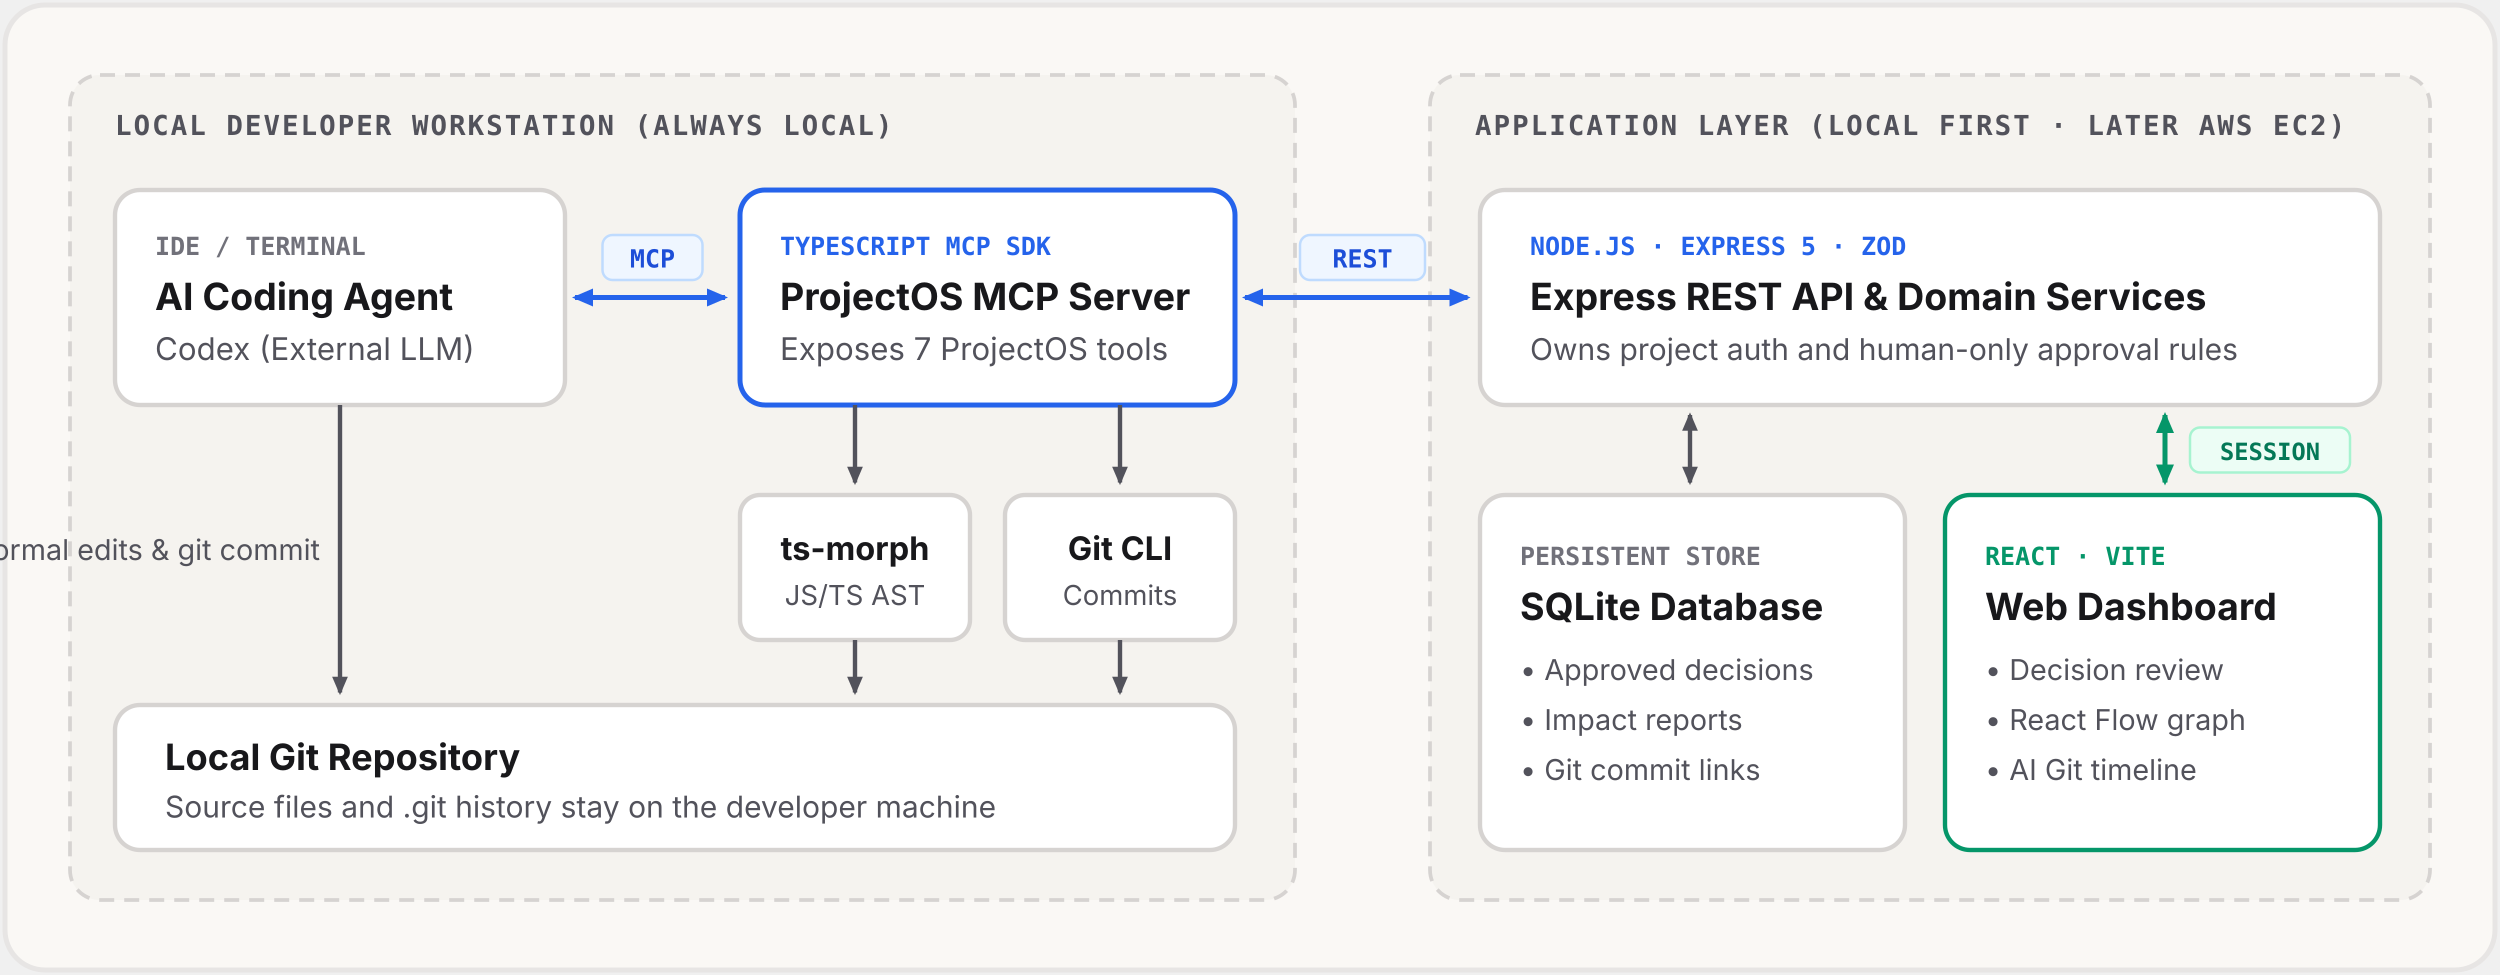
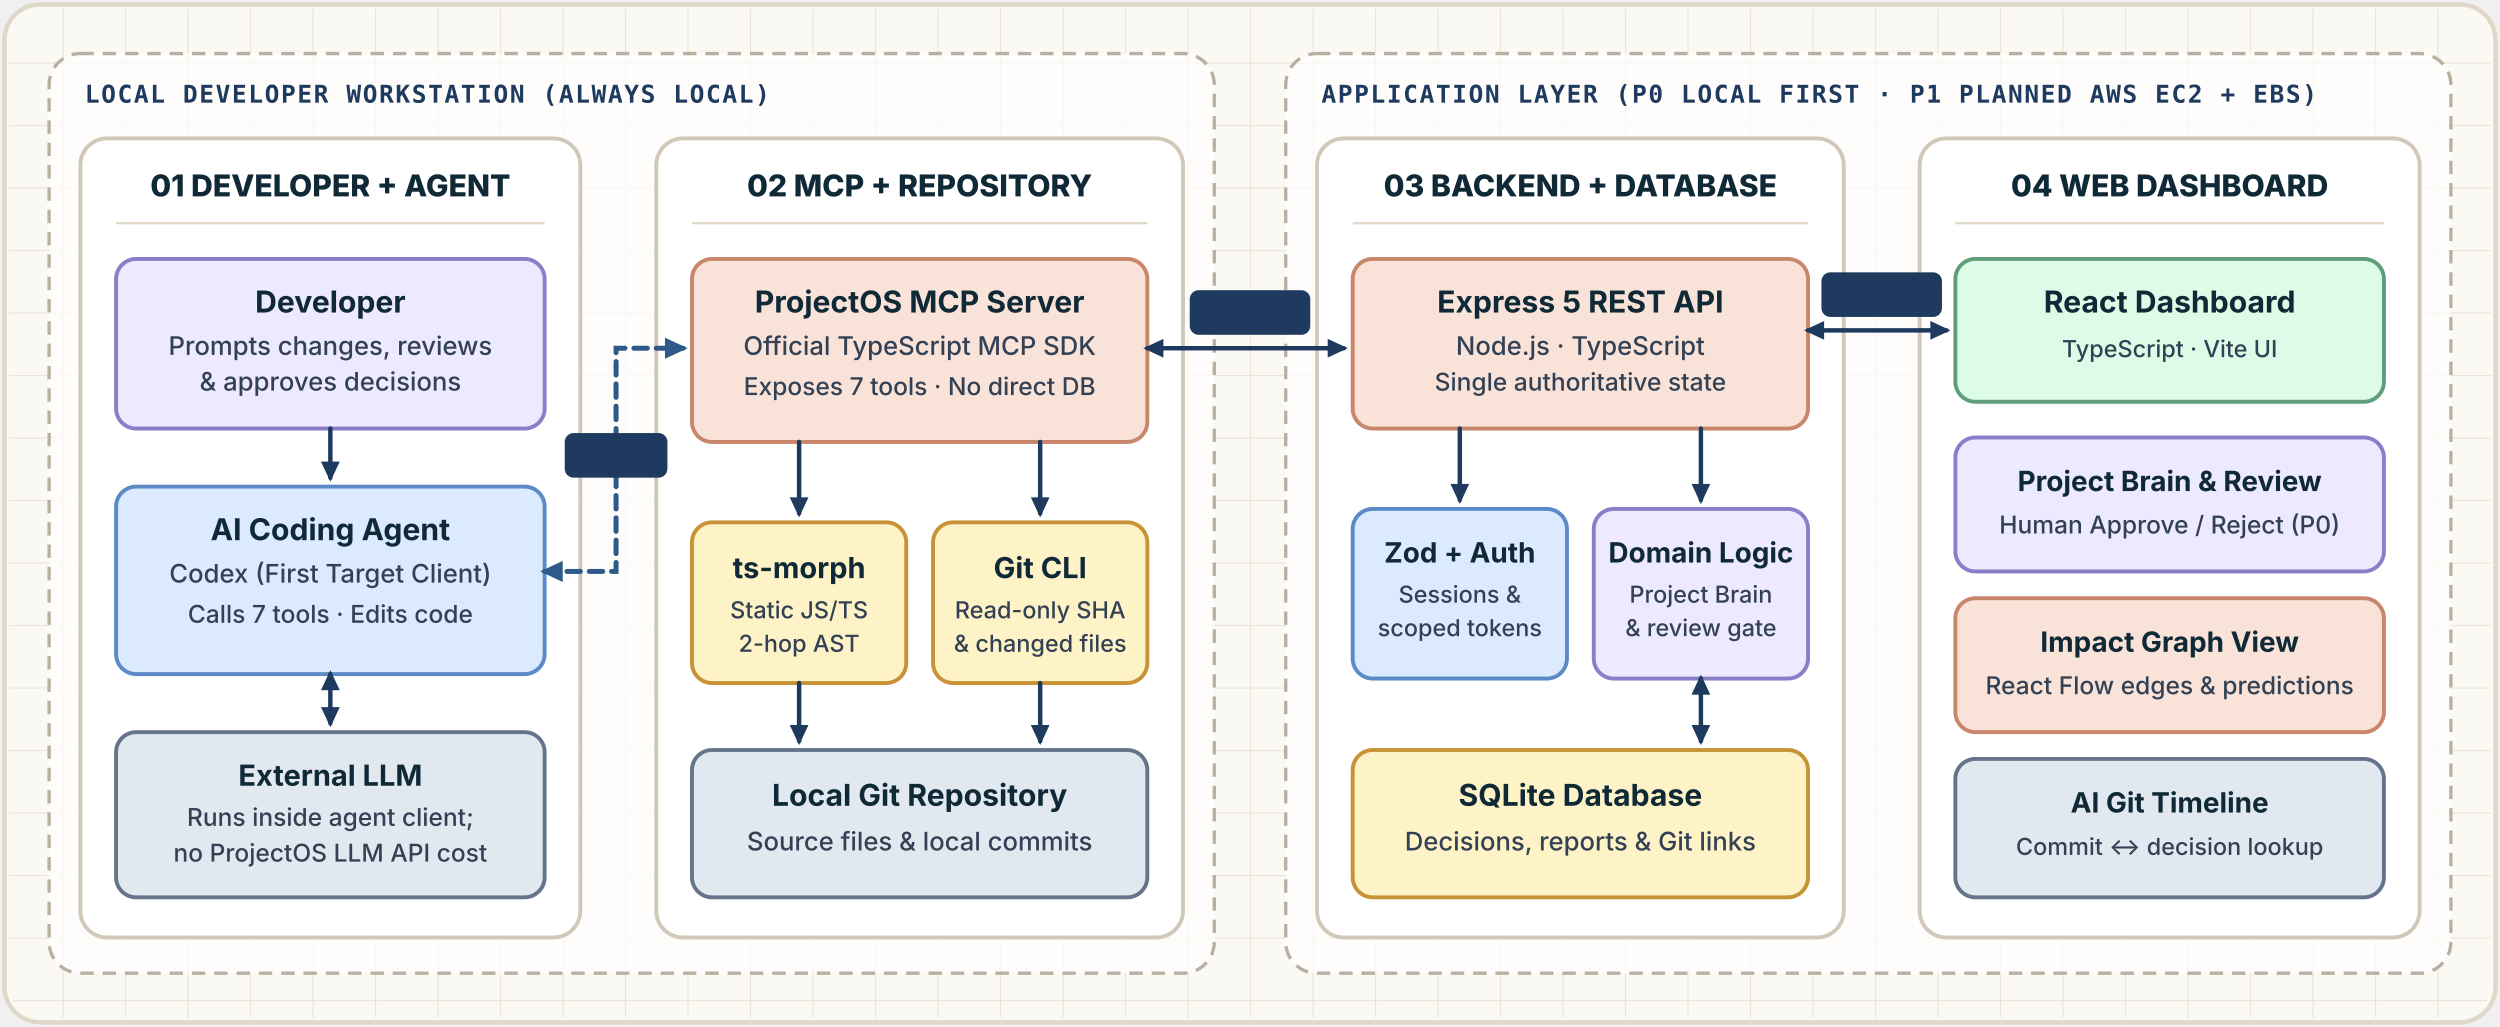
- <svg xmlns="http://www.w3.org/2000/svg" viewBox="0 0 1000 390" width="100%" height="100%" role="img" aria-labelledby="arch-title arch-desc">
+ <svg xmlns="http://www.w3.org/2000/svg" viewBox="0 0 1120 460" width="100%" height="100%" role="img" aria-labelledby="arch-title arch-desc">
  <defs>
+     <pattern id="bp-grid-a" width="28" height="28" patternUnits="userSpaceOnUse">
+       <path d="M 28 0 L 0 0 0 28" fill="none" stroke="#EBE5D8" stroke-width="1" />
+     </pattern>
    <style>
-       .canvas { fill: #FAF8F5; stroke: #E7E5E4; stroke-width: 2; }
-       .zone { fill: #F5F3EF; stroke: #D6D3D1; stroke-width: 1.5; stroke-dasharray: 6 4; }
-       .box { fill: #FFFFFF; stroke: #D6D3D1; stroke-width: 1.75; }
-       .box-blue { fill: #FFFFFF; stroke: #2563EB; stroke-width: 2; }
-       .box-green { fill: #FFFFFF; stroke: #059669; stroke-width: 1.75; }
-       .pill { fill: #EFF6FF; stroke: #BFDBFE; stroke-width: 1; }
-       .pill-green { fill: #ECFDF5; stroke: #A7F3D0; stroke-width: 1; }
-       .t-head { fill: #18181B; font-family: -apple-system, BlinkMacSystemFont, "Segoe UI", Inter, Helvetica, Arial, sans-serif; font-weight: 700; }
-       .t-body { fill: #52525B; font-family: -apple-system, BlinkMacSystemFont, "Segoe UI", Inter, Helvetica, Arial, sans-serif; font-weight: 400; }
-       .t-mono { font-family: ui-monospace, SFMono-Regular, "SF Mono", Menlo, Consolas, monospace; font-weight: 600; }
-       .line { fill: none; stroke: #52525B; stroke-width: 1.75; }
-       .line-blue { fill: none; stroke: #2563EB; stroke-width: 2; }
-       .line-green { fill: none; stroke: #059669; stroke-width: 2; }
+       .canvas { fill: #FBF9F4; stroke: #DFD8C8; stroke-width: 2; }
+       .zone { fill: #FFFFFF; fill-opacity: 0.7; stroke: #B8B0A0; stroke-width: 1.5; stroke-dasharray: 6 4; }
+       .col { fill: #FFFFFF; stroke: #D0C8B8; stroke-width: 1.75; }
+       .b-lav { fill: #EDE9FE; stroke: #8B7EC8; stroke-width: 1.75; }
+       .b-blue { fill: #DBEAFE; stroke: #5B8AC6; stroke-width: 1.75; }
+       .b-peach { fill: #F9E3D8; stroke: #C9866B; stroke-width: 1.75; }
+       .b-amber { fill: #FEF3C7; stroke: #C89236; stroke-width: 1.75; }
+       .b-sage { fill: #DCFCE7; stroke: #5E9E78; stroke-width: 1.75; }
+       .b-slate { fill: #E2E8F0; stroke: #64748B; stroke-width: 1.75; }
+       .pill-proto { fill: #1E3A5F; }
+       .t-title { fill: #0F2937; font-family: -apple-system, BlinkMacSystemFont, "Segoe UI", Inter, Helvetica, Arial, sans-serif; font-weight: 800; }
+       .t-head { fill: #0F2937; font-family: -apple-system, BlinkMacSystemFont, "Segoe UI", Inter, Helvetica, Arial, sans-serif; font-weight: 700; }
+       .t-body { fill: #334155; font-family: -apple-system, BlinkMacSystemFont, "Segoe UI", Inter, Helvetica, Arial, sans-serif; font-weight: 500; }
+       .t-mono { fill: #1E3A5F; font-family: ui-monospace, SFMono-Regular, "SF Mono", Menlo, Consolas, monospace; font-weight: 700; }
+       .w-solid { fill: none; stroke: #1E3A5F; stroke-width: 2; stroke-linecap: round; stroke-linejoin: round; }
+       .w-mcp { fill: none; stroke: #2D5A88; stroke-width: 2.25; stroke-dasharray: 6 4; stroke-linecap: round; }
    </style>
-     <marker id="m-gray" viewBox="0 0 10 10" refX="7" refY="5" markerWidth="6" markerHeight="6" orient="auto-start-reverse">
-       <path d="M 1 2 L 8 5 L 1 8 z" fill="#52525B" />
+     <marker id="ma-n" viewBox="0 0 10 10" refX="7" refY="5" markerWidth="6" markerHeight="6" orient="auto-start-reverse">
+       <path d="M 1 1.5 L 8.5 5 L 1 8.5 z" fill="#1E3A5F" />
    </marker>
-     <marker id="m-blue" viewBox="0 0 10 10" refX="7" refY="5" markerWidth="6" markerHeight="6" orient="auto-start-reverse">
-       <path d="M 1 2 L 8 5 L 1 8 z" fill="#2563EB" />
-     </marker>
-     <marker id="m-green" viewBox="0 0 10 10" refX="7" refY="5" markerWidth="6" markerHeight="6" orient="auto-start-reverse">
-       <path d="M 1 2 L 8 5 L 1 8 z" fill="#059669" />
+     <marker id="ma-m" viewBox="0 0 10 10" refX="7" refY="5" markerWidth="6" markerHeight="6" orient="auto-start-reverse">
+       <path d="M 1 1.5 L 8.5 5 L 1 8.5 z" fill="#2D5A88" />
    </marker>
  </defs>
-   <rect x="2" y="2" width="996" height="386" rx="16" class="canvas" />
-   <rect x="28" y="30" width="490" height="330" rx="12" class="zone" />
-   <text x="46" y="54" class="t-mono" font-size="11" fill="#52525B" letter-spacing="0.8">LOCAL DEVELOPER WORKSTATION (ALWAYS LOCAL)</text>
-   <g transform="translate(46, 76)">
-     <rect x="0" y="0" width="180" height="86" rx="10" class="box" />
-     <text x="16" y="26" class="t-mono" font-size="10" fill="#71717A">IDE / TERMINAL</text>
-     <text x="16" y="48" class="t-head" font-size="15">AI Coding Agent</text>
-     <text x="16" y="68" class="t-body" font-size="12.5">Codex (External LLM)</text>
+   <rect x="2" y="2" width="1116" height="456" rx="16" class="canvas" />
+   <rect x="4" y="4" width="1112" height="452" rx="14" fill="url(#bp-grid-a)" />
+   <rect x="22" y="24" width="522" height="412" rx="14" class="zone" />
+   <text x="38" y="46" class="t-mono" font-size="11" fill="#475569" letter-spacing="0.7">LOCAL DEVELOPER WORKSTATION (ALWAYS LOCAL)</text>
+   <rect x="576" y="24" width="522" height="412" rx="14" class="zone" />
+   <text x="592" y="46" class="t-mono" font-size="11" fill="#475569" letter-spacing="0.7">APPLICATION LAYER (P0 LOCAL FIRST · P1 PLANNED AWS EC2 + EBS)</text>
+   <g transform="translate(36, 62)">
+     <rect x="0" y="0" width="224" height="358" rx="12" class="col" />
+     <text x="112" y="26" text-anchor="middle" class="t-title" font-size="13.5">01 DEVELOPER + AGENT</text>
+     <line x1="16" y1="38" x2="208" y2="38" stroke="#E2D9C8" />
+     <g transform="translate(16, 54)">
+       <rect x="0" y="0" width="192" height="76" rx="9" class="b-lav" />
+       <text x="96" y="24" text-anchor="middle" class="t-head" font-size="13.5">Developer</text>
+       <text x="96" y="43" text-anchor="middle" class="t-body" font-size="11.5">Prompts changes, reviews</text>
+       <text x="96" y="59" text-anchor="middle" class="t-body" font-size="11.5">&amp; approves decisions</text>
+     </g>
+     <line x1="112" y1="130" x2="112" y2="152" class="w-solid" marker-end="url(#ma-n)" />
+     <g transform="translate(16, 156)">
+       <rect x="0" y="0" width="192" height="84" rx="9" class="b-blue" />
+       <text x="96" y="24" text-anchor="middle" class="t-head" font-size="13.5">AI Coding Agent</text>
+       <text x="96" y="43" text-anchor="middle" class="t-body" font-size="11.5">Codex (First Target Client)</text>
+       <text x="96" y="61" text-anchor="middle" class="t-body" font-size="11">Calls 7 tools · Edits code</text>
+     </g>
+     <line x1="112" y1="240" x2="112" y2="262" class="w-solid" marker-start="url(#ma-n)" marker-end="url(#ma-n)" />
+     <g transform="translate(16, 266)">
+       <rect x="0" y="0" width="192" height="74" rx="9" class="b-slate" />
+       <text x="96" y="24" text-anchor="middle" class="t-head" font-size="13">External LLM</text>
+       <text x="96" y="42" text-anchor="middle" class="t-body" font-size="11">Runs inside agent client;</text>
+       <text x="96" y="58" text-anchor="middle" class="t-body" font-size="11">no ProjectOS LLM API cost</text>
+     </g>
  </g>
-   <g transform="translate(296, 76)">
-     <rect x="0" y="0" width="198" height="86" rx="10" class="box-blue" />
-     <text x="16" y="26" class="t-mono" font-size="10" fill="#2563EB">TYPESCRIPT MCP SDK</text>
-     <text x="16" y="48" class="t-head" font-size="15">ProjectOS MCP Server</text>
-     <text x="16" y="68" class="t-body" font-size="12.5">Exposes 7 ProjectOS tools</text>
+   <g transform="translate(294, 62)">
+     <rect x="0" y="0" width="236" height="358" rx="12" class="col" />
+     <text x="118" y="26" text-anchor="middle" class="t-title" font-size="13.5">02 MCP + REPOSITORY</text>
+     <line x1="16" y1="38" x2="220" y2="38" stroke="#E2D9C8" />
+     <g transform="translate(16, 54)">
+       <rect x="0" y="0" width="204" height="82" rx="9" class="b-peach" />
+       <text x="102" y="24" text-anchor="middle" class="t-head" font-size="13.5">ProjectOS MCP Server</text>
+       <text x="102" y="43" text-anchor="middle" class="t-body" font-size="11.5">Official TypeScript MCP SDK</text>
+       <text x="102" y="61" text-anchor="middle" class="t-body" font-size="11">Exposes 7 tools · No direct DB</text>
+     </g>
+     <g transform="translate(16, 172)">
+       <rect x="0" y="0" width="96" height="72" rx="9" class="b-amber" />
+       <text x="48" y="25" text-anchor="middle" class="t-head" font-size="13">ts-morph</text>
+       <text x="48" y="43" text-anchor="middle" class="t-body" font-size="10.5">Static JS/TS</text>
+       <text x="48" y="58" text-anchor="middle" class="t-body" font-size="10.5">2-hop AST</text>
+     </g>
+     <g transform="translate(124, 172)">
+       <rect x="0" y="0" width="96" height="72" rx="9" class="b-amber" />
+       <text x="48" y="25" text-anchor="middle" class="t-head" font-size="13">Git CLI</text>
+       <text x="48" y="43" text-anchor="middle" class="t-body" font-size="10.5">Read-only SHA</text>
+       <text x="48" y="58" text-anchor="middle" class="t-body" font-size="10.5">&amp; changed files</text>
+     </g>
+     <line x1="64" y1="136" x2="64" y2="168" class="w-solid" marker-end="url(#ma-n)" />
+     <line x1="172" y1="136" x2="172" y2="168" class="w-solid" marker-end="url(#ma-n)" />
+     <g transform="translate(16, 274)">
+       <rect x="0" y="0" width="204" height="66" rx="9" class="b-slate" />
+       <text x="102" y="25" text-anchor="middle" class="t-head" font-size="13.5">Local Git Repository</text>
+       <text x="102" y="45" text-anchor="middle" class="t-body" font-size="11.5">Source files &amp; local commits</text>
+     </g>
+     <line x1="64" y1="244" x2="64" y2="270" class="w-solid" marker-end="url(#ma-n)" />
+     <line x1="172" y1="244" x2="172" y2="270" class="w-solid" marker-end="url(#ma-n)" />
  </g>
-   <line x1="230" y1="119" x2="290" y2="119" class="line-blue" marker-start="url(#m-blue)" marker-end="url(#m-blue)" />
-   <rect x="241" y="94" width="40" height="18" rx="4" class="pill" />
-   <text x="261" y="107" text-anchor="middle" class="t-mono" font-size="10" fill="#1D4ED8">MCP</text>
-   <g transform="translate(296, 198)">
-     <rect x="0" y="0" width="92" height="58" rx="8" class="box" />
-     <text x="46" y="26" text-anchor="middle" class="t-head" font-size="13">ts-morph</text>
-     <text x="46" y="44" text-anchor="middle" class="t-body" font-size="11">JS/TS AST</text>
+   <g transform="translate(590, 62)">
+     <rect x="0" y="0" width="236" height="358" rx="12" class="col" />
+     <text x="118" y="26" text-anchor="middle" class="t-title" font-size="13.5">03 BACKEND + DATABASE</text>
+     <line x1="16" y1="38" x2="220" y2="38" stroke="#E2D9C8" />
+     <g transform="translate(16, 54)">
+       <rect x="0" y="0" width="204" height="76" rx="9" class="b-peach" />
+       <text x="102" y="24" text-anchor="middle" class="t-head" font-size="13.5">Express 5 REST API</text>
+       <text x="102" y="43" text-anchor="middle" class="t-body" font-size="11.5">Node.js · TypeScript</text>
+       <text x="102" y="59" text-anchor="middle" class="t-body" font-size="11">Single authoritative state</text>
+     </g>
+     <g transform="translate(16, 166)">
+       <rect x="0" y="0" width="96" height="76" rx="9" class="b-blue" />
+       <text x="48" y="24" text-anchor="middle" class="t-head" font-size="12.5">Zod + Auth</text>
+       <text x="48" y="42" text-anchor="middle" class="t-body" font-size="10.5">Sessions &amp;</text>
+       <text x="48" y="57" text-anchor="middle" class="t-body" font-size="10.5">scoped tokens</text>
+     </g>
+     <g transform="translate(124, 166)">
+       <rect x="0" y="0" width="96" height="76" rx="9" class="b-lav" />
+       <text x="48" y="24" text-anchor="middle" class="t-head" font-size="12.5">Domain Logic</text>
+       <text x="48" y="42" text-anchor="middle" class="t-body" font-size="10.5">Project Brain</text>
+       <text x="48" y="57" text-anchor="middle" class="t-body" font-size="10.5">&amp; review gate</text>
+     </g>
+     <line x1="64" y1="130" x2="64" y2="162" class="w-solid" marker-end="url(#ma-n)" />
+     <line x1="172" y1="130" x2="172" y2="162" class="w-solid" marker-end="url(#ma-n)" />
+     <g transform="translate(16, 274)">
+       <rect x="0" y="0" width="204" height="66" rx="9" class="b-amber" />
+       <text x="102" y="25" text-anchor="middle" class="t-head" font-size="13.5">SQLite Database</text>
+       <text x="102" y="45" text-anchor="middle" class="t-body" font-size="11.5">Decisions, reports &amp; Git links</text>
+     </g>
+     <line x1="172" y1="242" x2="172" y2="270" class="w-solid" marker-start="url(#ma-n)" marker-end="url(#ma-n)" />
  </g>
-   <g transform="translate(402, 198)">
-     <rect x="0" y="0" width="92" height="58" rx="8" class="box" />
-     <text x="46" y="26" text-anchor="middle" class="t-head" font-size="13">Git CLI</text>
-     <text x="46" y="44" text-anchor="middle" class="t-body" font-size="11">Commits</text>
+   <g transform="translate(860, 62)">
+     <rect x="0" y="0" width="224" height="358" rx="12" class="col" />
+     <text x="112" y="26" text-anchor="middle" class="t-title" font-size="13.5">04 WEB DASHBOARD</text>
+     <line x1="16" y1="38" x2="208" y2="38" stroke="#E2D9C8" />
+     <g transform="translate(16, 54)">
+       <rect x="0" y="0" width="192" height="64" rx="9" class="b-sage" />
+       <text x="96" y="24" text-anchor="middle" class="t-head" font-size="13.5">React Dashboard</text>
+       <text x="96" y="44" text-anchor="middle" class="t-body" font-size="10.5">TypeScript · Vite UI</text>
+     </g>
+     <g transform="translate(16, 134)">
+       <rect x="0" y="0" width="192" height="60" rx="9" class="b-lav" />
+       <text x="96" y="24" text-anchor="middle" class="t-head" font-size="12.5">Project Brain &amp; Review</text>
+       <text x="96" y="43" text-anchor="middle" class="t-body" font-size="11">Human Approve / Reject (P0)</text>
+     </g>
+     <g transform="translate(16, 206)">
+       <rect x="0" y="0" width="192" height="60" rx="9" class="b-peach" />
+       <text x="96" y="24" text-anchor="middle" class="t-head" font-size="12.5">Impact Graph View</text>
+       <text x="96" y="43" text-anchor="middle" class="t-body" font-size="11">React Flow edges &amp; predictions</text>
+     </g>
+     <g transform="translate(16, 278)">
+       <rect x="0" y="0" width="192" height="62" rx="9" class="b-slate" />
+       <text x="96" y="24" text-anchor="middle" class="t-head" font-size="12.5">AI Git Timeline</text>
+       <text x="96" y="43" text-anchor="middle" class="t-body" font-size="10.5">Commit ↔ decision lookup</text>
+     </g>
  </g>
-   <line x1="342" y1="162" x2="342" y2="193" class="line" marker-end="url(#m-gray)" />
-   <line x1="448" y1="162" x2="448" y2="193" class="line" marker-end="url(#m-gray)" />
-   <g transform="translate(46, 282)">
-     <rect x="0" y="0" width="448" height="58" rx="10" class="box" />
-     <text x="20" y="26" class="t-head" font-size="14.5">Local Git Repository</text>
-     <text x="20" y="45" class="t-body" font-size="12">Source files and .git history stay on the developer machine</text>
-   </g>
-   <line x1="342" y1="256" x2="342" y2="277" class="line" marker-end="url(#m-gray)" />
-   <line x1="448" y1="256" x2="448" y2="277" class="line" marker-end="url(#m-gray)" />
-   <line x1="136" y1="162" x2="136" y2="277" class="line" marker-end="url(#m-gray)" />
-   <text x="128" y="224" text-anchor="end" class="t-body" font-size="11.5">Normal edits &amp; git commit</text>
-   <rect x="572" y="30" width="400" height="330" rx="12" class="zone" />
-   <text x="590" y="54" class="t-mono" font-size="11" fill="#52525B" letter-spacing="0.8">APPLICATION LAYER (LOCAL FIRST · LATER AWS EC2)</text>
-   <g transform="translate(592, 76)">
-     <rect x="0" y="0" width="360" height="86" rx="10" class="box" />
-     <text x="20" y="26" class="t-mono" font-size="10" fill="#2563EB">NODE.JS · EXPRESS 5 · ZOD</text>
-     <text x="20" y="48" class="t-head" font-size="15">Express REST API &amp; Domain Services</text>
-     <text x="20" y="68" class="t-body" font-size="12">Owns project auth and human-only approval rules</text>
-   </g>
-   <line x1="498" y1="119" x2="587" y2="119" class="line-blue" marker-start="url(#m-blue)" marker-end="url(#m-blue)" />
-   <rect x="520" y="94" width="50" height="18" rx="4" class="pill" />
-   <text x="545" y="107" text-anchor="middle" class="t-mono" font-size="10" fill="#1D4ED8">REST</text>
-   <g transform="translate(592, 198)">
-     <rect x="0" y="0" width="170" height="142" rx="10" class="box" />
-     <text x="16" y="28" class="t-mono" font-size="10" fill="#71717A">PERSISTENT STORE</text>
-     <text x="16" y="50" class="t-head" font-size="15">SQLite Database</text>
-     <text x="16" y="74" class="t-body" font-size="11.5">• Approved decisions</text>
-     <text x="16" y="94" class="t-body" font-size="11.5">• Impact reports</text>
-     <text x="16" y="114" class="t-body" font-size="11.5">• Git commit links</text>
-   </g>
-   <g transform="translate(778, 198)">
-     <rect x="0" y="0" width="174" height="142" rx="10" class="box-green" />
-     <text x="16" y="28" class="t-mono" font-size="10" fill="#059669">REACT · VITE</text>
-     <text x="16" y="50" class="t-head" font-size="15">Web Dashboard</text>
-     <text x="16" y="74" class="t-body" font-size="11.5">• Decision review</text>
-     <text x="16" y="94" class="t-body" font-size="11.5">• React Flow graph</text>
-     <text x="16" y="114" class="t-body" font-size="11.5">• AI Git timeline</text>
-   </g>
-   <line x1="676" y1="166" x2="676" y2="193" class="line" marker-start="url(#m-gray)" marker-end="url(#m-gray)" />
-   <line x1="866" y1="166" x2="866" y2="193" class="line-green" marker-start="url(#m-green)" marker-end="url(#m-green)" />
-   <rect x="876" y="171" width="64" height="18" rx="4" class="pill-green" />
-   <text x="908" y="184" text-anchor="middle" class="t-mono" font-size="9.5" fill="#047857">SESSION</text>
+   <path d="M 244 256 L 276 256 L 276 156 L 306 156" class="w-mcp" marker-start="url(#ma-m)" marker-end="url(#ma-m)" />
+   <rect x="253" y="194" width="46" height="20" rx="4" class="pill-proto" />
+   <text x="276" y="208" text-anchor="middle" fill="#FFFFFF" class="t-mono" font-size="10">MCP</text>
+   <path d="M 514 156 L 602 156" class="w-solid" marker-start="url(#ma-n)" marker-end="url(#ma-n)" />
+   <rect x="533" y="130" width="54" height="20" rx="4" class="pill-proto" />
+   <text x="560" y="144" text-anchor="middle" fill="#FFFFFF" class="t-mono" font-size="10">REST</text>
+   <path d="M 810 148 L 872 148" class="w-solid" marker-start="url(#ma-n)" marker-end="url(#ma-n)" />
+   <rect x="816" y="122" width="54" height="20" rx="4" class="pill-proto" />
+   <text x="843" y="136" text-anchor="middle" fill="#FFFFFF" class="t-mono" font-size="10">REST</text>
</svg>
